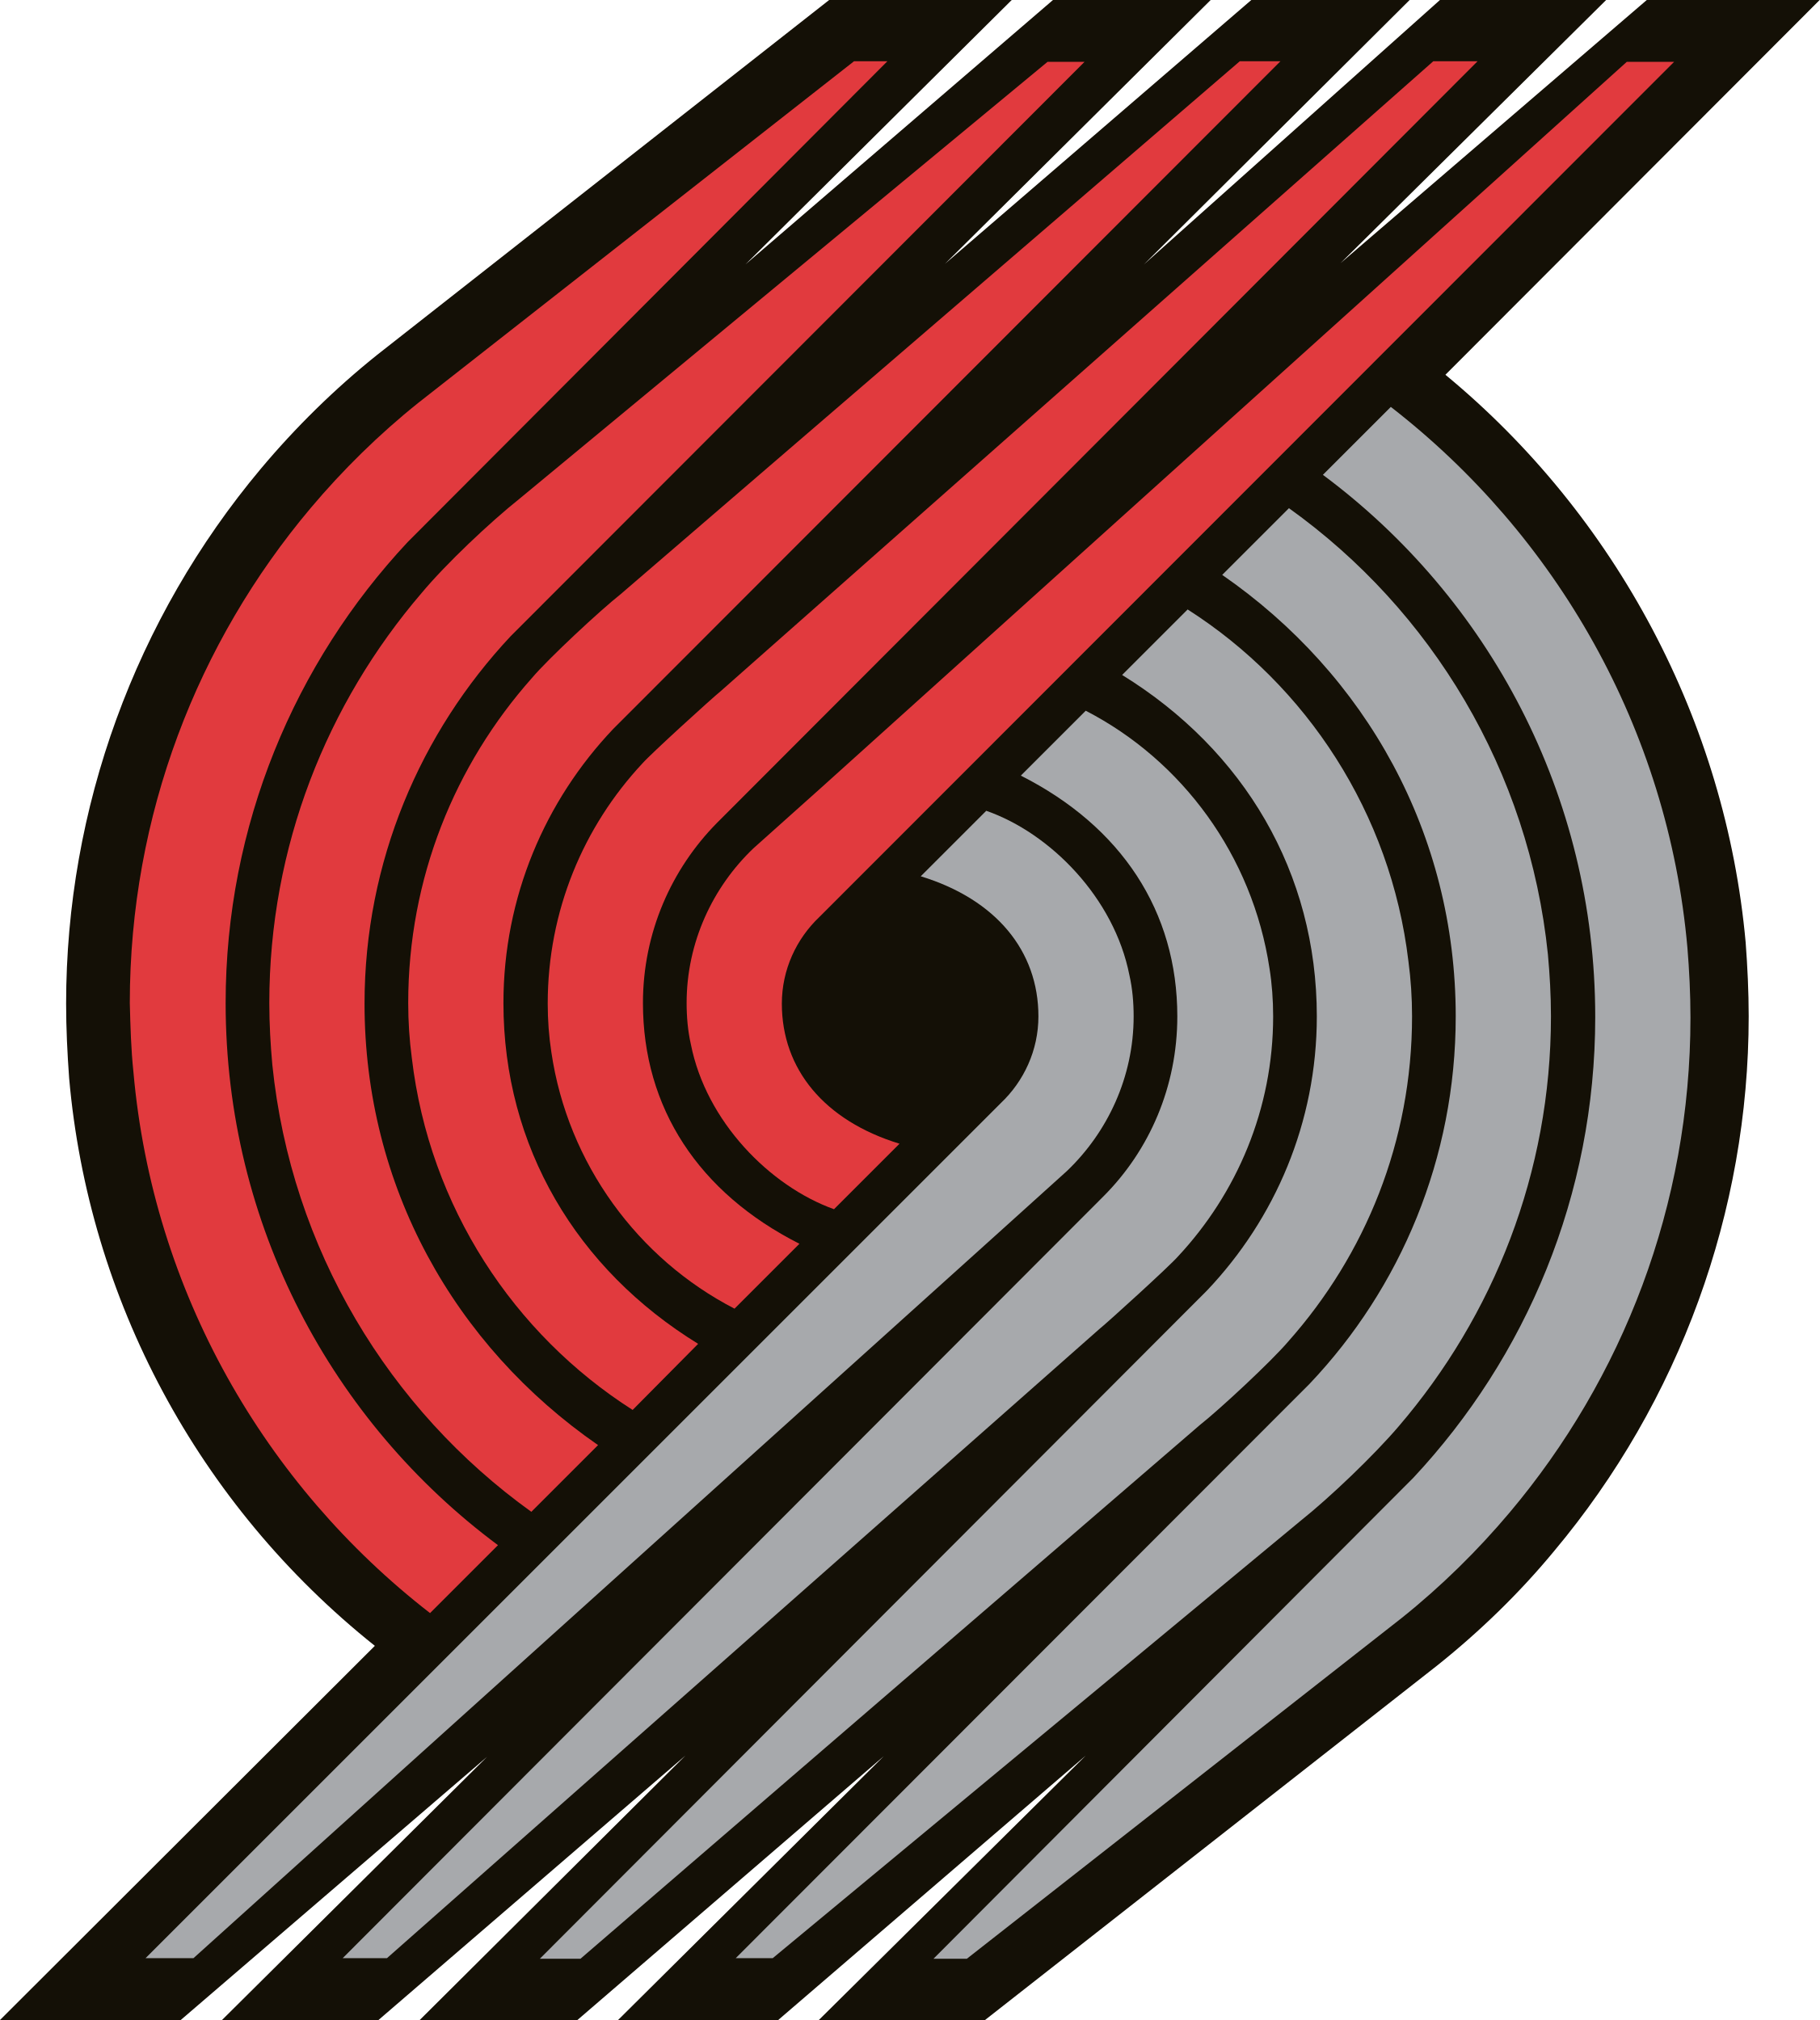
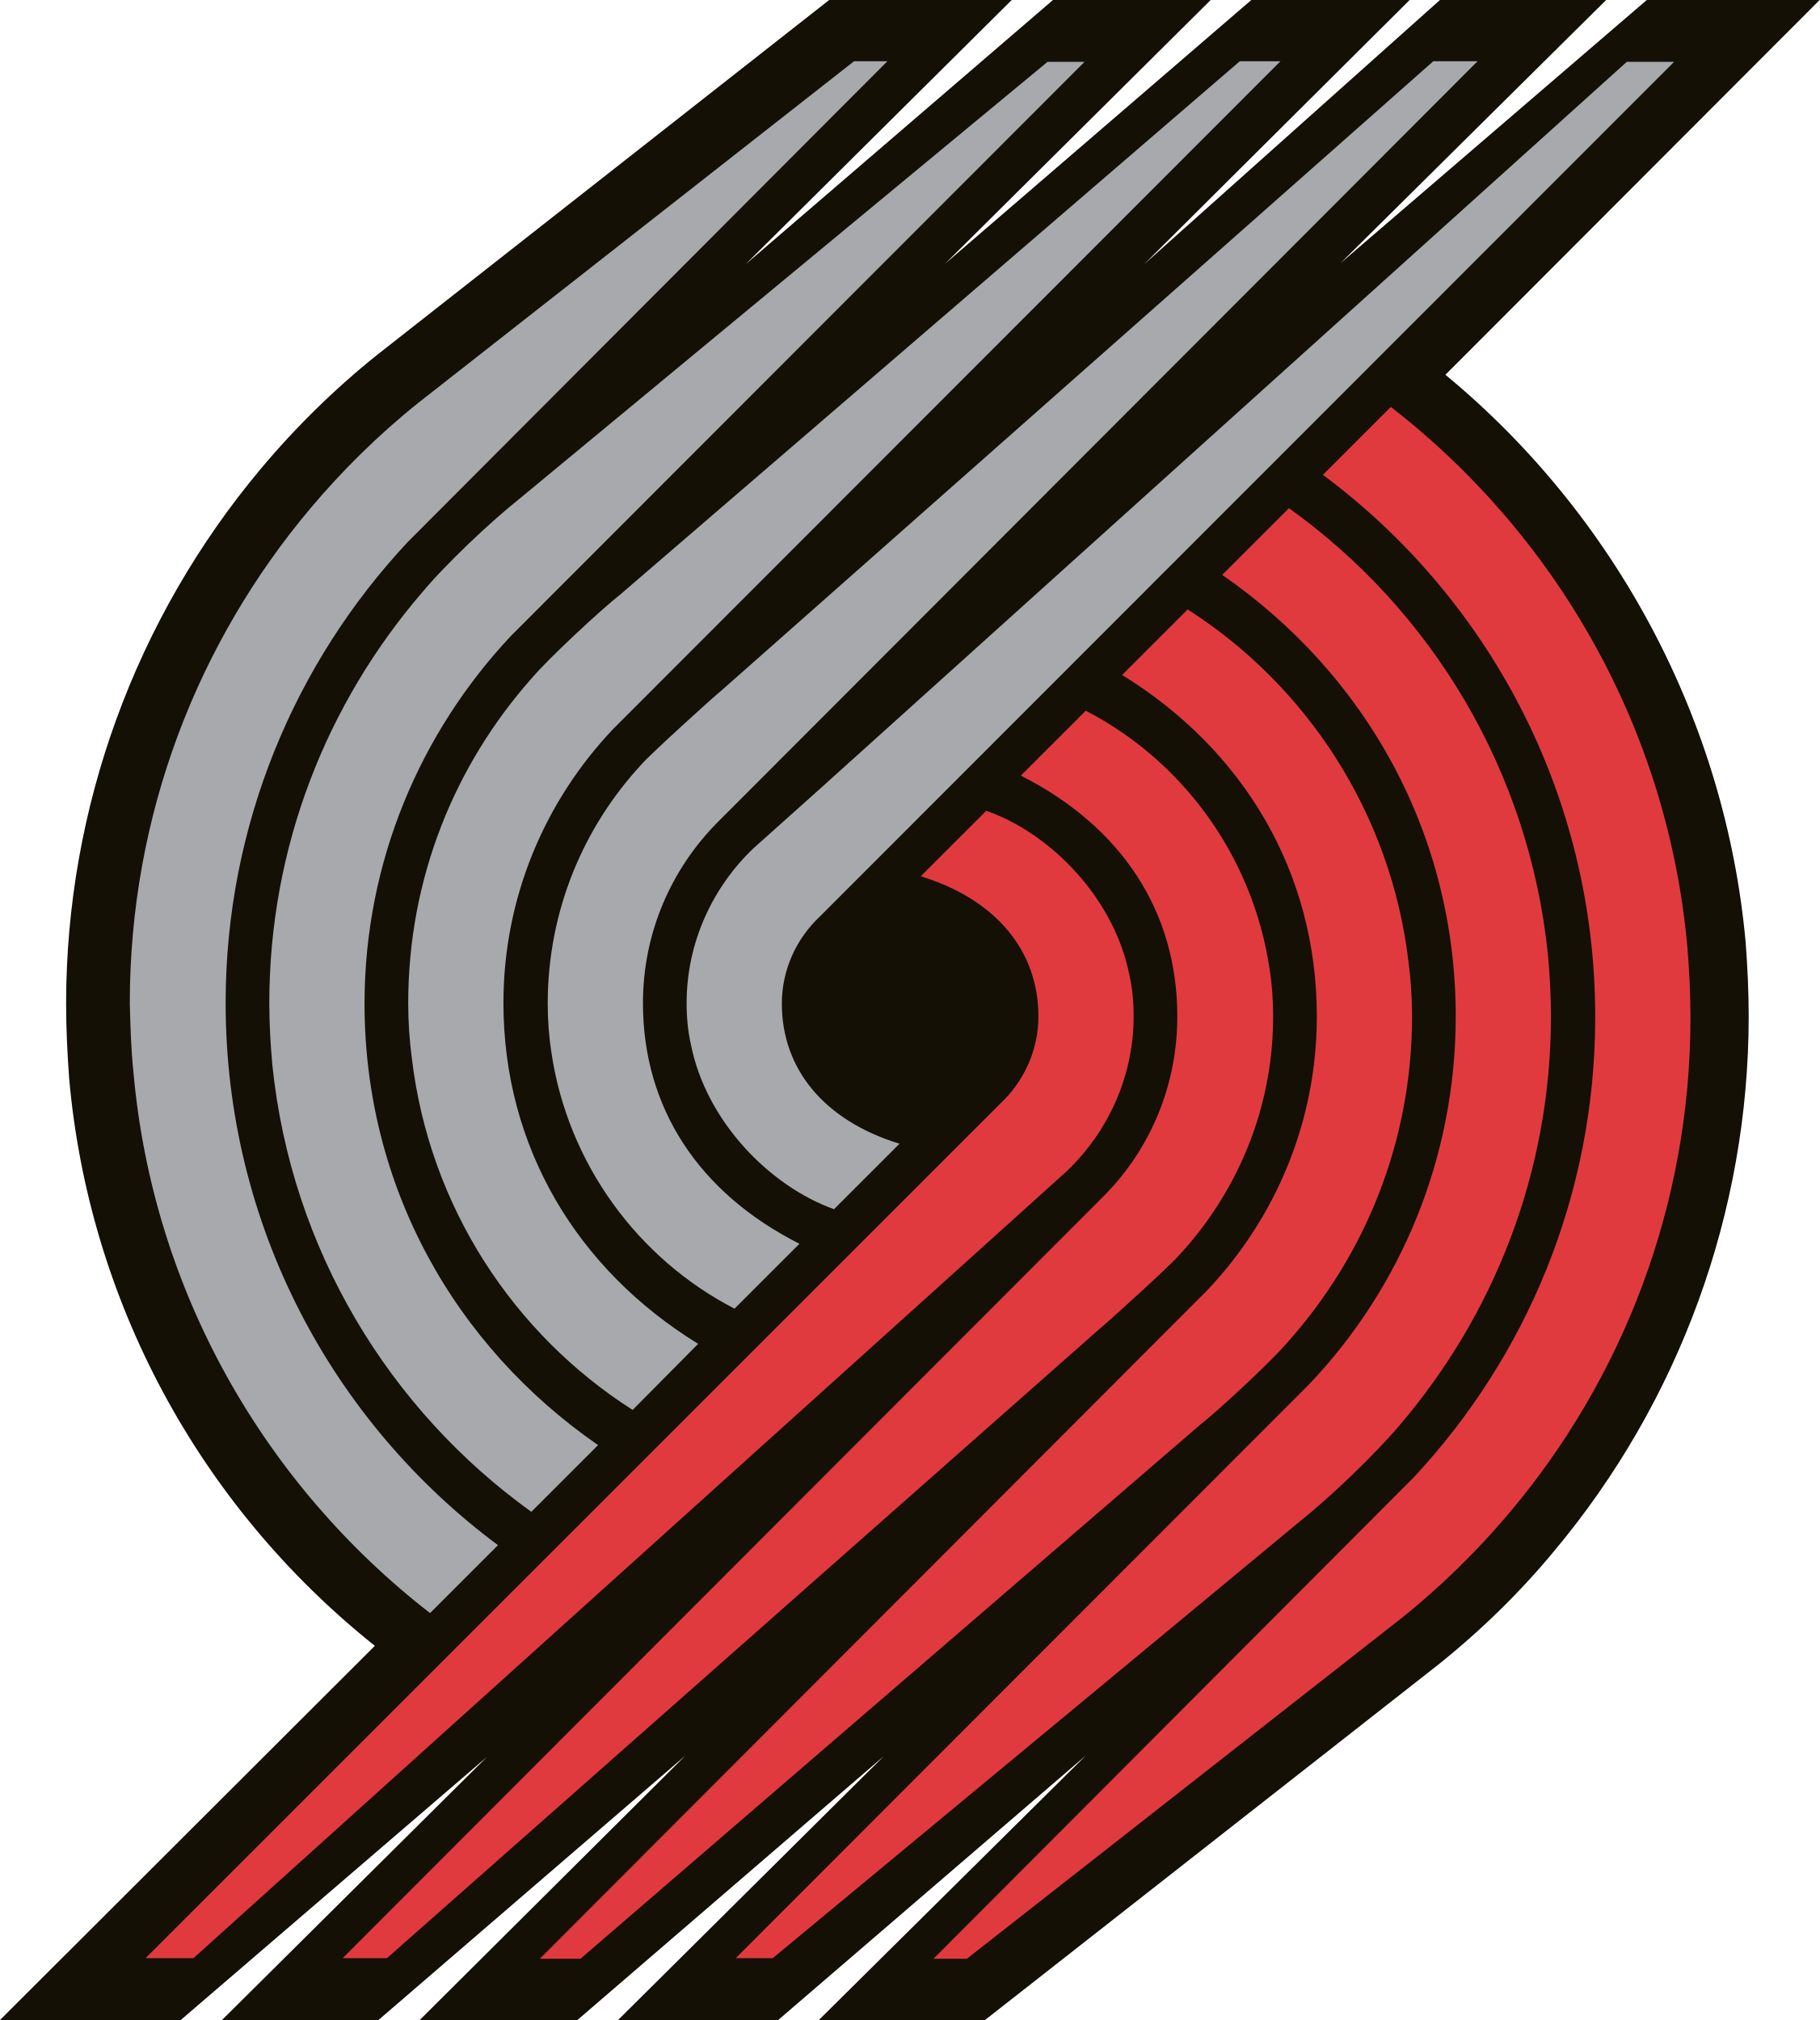
<svg xmlns="http://www.w3.org/2000/svg" version="1.0" id="Layer_1" x="0px" y="0px" width="300px" height="333.1px" viewBox="0 0 300 333.1" style="enable-background:new 0 0 300 333.1;" xml:space="preserve">
  <style type="text/css">
	.st0{fill:#141006;}
- 	.st1{fill:#E13A3E;}
- 	.st2{fill:#A7A9AC;}
+ 	.st1{fill:#A7A9AC;}
+ 	.st2{fill:#E13A3E;}
</style>
  <g>
    <path class="st0" d="M238.3,61.8L300,0h-28.5L221,43.4L264.8,0h-27.4l-48.8,43.6L232.4,0h-26.1l-50.5,43.5L199.6,0h-26l-50.7,43.6   L166.8,0h-30.1L62.2,58.5c-7,5.6-13.5,12-19.2,18.8c-20.7,24.7-32.1,56-32.1,88.2c0,4.1,0.2,8.2,0.5,12.3   c3.2,36.4,21.2,70.3,50.4,93.6L0,333.1h29.8l50.5-43.4l-43.7,43.4h25.8l50.6-43.6l-43.8,43.6h26l50.5-43.5l-43.8,43.5h26.4   l50.7-43.6L135,333.1h27.4l74.6-58.5c7-5.6,13.5-11.9,19.2-18.8c20.7-24.7,32.1-56,32.1-88.2c0-4.1-0.2-8.2-0.5-12.2   C284.5,119,266.5,85.1,238.3,61.8" />
    <path class="st1" d="M137.5,199.4l10.8-10.8c-12.4-3.8-19.4-12.3-19.4-23.1c0-5.6,2.4-10.7,6.2-14.3l140.9-141h-7.8L135.6,129.7   l-11.4,10.2c-6.7,6.4-11,15.5-11,25.5c0,2.3,0.2,4.6,0.7,6.8C116.4,184.9,126.9,195.6,137.5,199.4" />
    <path class="st1" d="M121.1,215.8l10.7-10.7c-16.6-8.4-25.8-22.4-25.8-39.7c0-11.6,4.7-22.1,12.2-29.7L243.6,10.1h-7.3L118.9,113.9   c-1.6,1.3-11.6,10.4-13,12c-9.7,10.4-15.6,24.3-15.6,39.6c0,2.7,0.2,5.4,0.6,8C93.6,191.9,105.2,207.6,121.1,215.8" />
    <path class="st1" d="M104.3,232.5l10.8-10.9C95.1,209.3,83,189.1,83,165.4c0-17.5,6.9-33.4,18.1-45.2l110-110.1h-6.7L102.3,98   c-3.3,2.6-11.9,10.6-14.6,13.8c-12.7,14.3-20.4,33-20.4,53.6c0,3.1,0.2,6.1,0.6,9.1C70.8,199,84.7,220,104.3,232.5" />
    <path class="st1" d="M87.6,249.3l11-11c-23.7-16.4-38.5-42.7-38.5-72.8c0-23.4,9.2-44.7,24.1-60.6l94.6-94.7h-6.1l-87,72   C80.8,86.1,73.5,93,69.5,97.8c-15.6,18.2-25.1,41.8-25.1,67.6c0,3.5,0.2,6.9,0.5,10.2C48,206,64.2,232.5,87.6,249.3" />
    <path class="st1" d="M22,176.8c3.2,36.2,21.7,68.1,48.9,89.2l11.2-11.2c-27.3-20.3-44.9-52.8-44.9-89.4c0-29.3,11.4-56.1,30-76   l79.1-79.3h-5.5L69,66.4c-6.5,5.2-12.5,11.1-17.8,17.4c-18.6,22.1-29.8,50.6-29.8,81.6C21.5,169.3,21.6,173,22,176.8" />
    <path class="st2" d="M162.6,133.7l-10.8,10.8c12.4,3.8,19.4,12.3,19.4,23.1c0,5.6-2.4,10.7-6.2,14.3L24,322.9h7.9l132.7-119.6   l11.3-10.2c6.7-6.4,11-15.5,11-25.5c0-2.3-0.2-4.6-0.7-6.8C183.7,148.1,173.2,137.4,162.6,133.7" />
    <path class="st2" d="M179,117.2l-10.7,10.7c16.6,8.4,25.8,22.4,25.8,39.7c0,11.6-4.6,22.1-12.2,29.7L56.5,322.9h7.3l117.4-103.7   c1.6-1.3,11.6-10.4,13-12c9.7-10.4,15.7-24.3,15.7-39.6c0-2.7-0.2-5.4-0.6-7.9C206.5,141.1,194.9,125.4,179,117.2" />
    <path class="st2" d="M195.8,100.5l-10.8,10.8c20.1,12.4,32.1,32.6,32.1,56.3c0,17.5-6.9,33.4-18.1,45.2l-110,110.2h6.7L197.8,235   c3.3-2.6,11.9-10.6,14.6-13.8c12.7-14.3,20.4-33,20.4-53.6c0-3.1-0.2-6.1-0.6-9.1C229.3,134.1,215.4,113,195.8,100.5" />
    <path class="st2" d="M212.5,83.8l-11,11c23.7,16.4,38.5,42.7,38.5,72.8c0,23.4-9.1,44.8-24.1,60.6l-94.6,94.7h6.1l87-72.1   c4.9-3.9,12.2-10.9,16.2-15.6c15.6-18.2,25.1-41.8,25.1-67.6c0-3.5-0.2-6.9-0.5-10.2C252.1,127.1,236,100.6,212.5,83.8" />
    <path class="st2" d="M278.2,156.3c-3.2-36.2-21.7-68.1-48.9-89.2l-11.2,11.2c27.3,20.3,44.9,52.8,44.9,89.4c0,29.4-11.4,56.1-30,76   l-79.1,79.3h5.5l71.7-56.2c6.5-5.2,12.5-11.1,17.8-17.4c18.6-22.1,29.8-50.6,29.8-81.6C278.7,163.8,278.5,160,278.2,156.3" />
  </g>
</svg>
